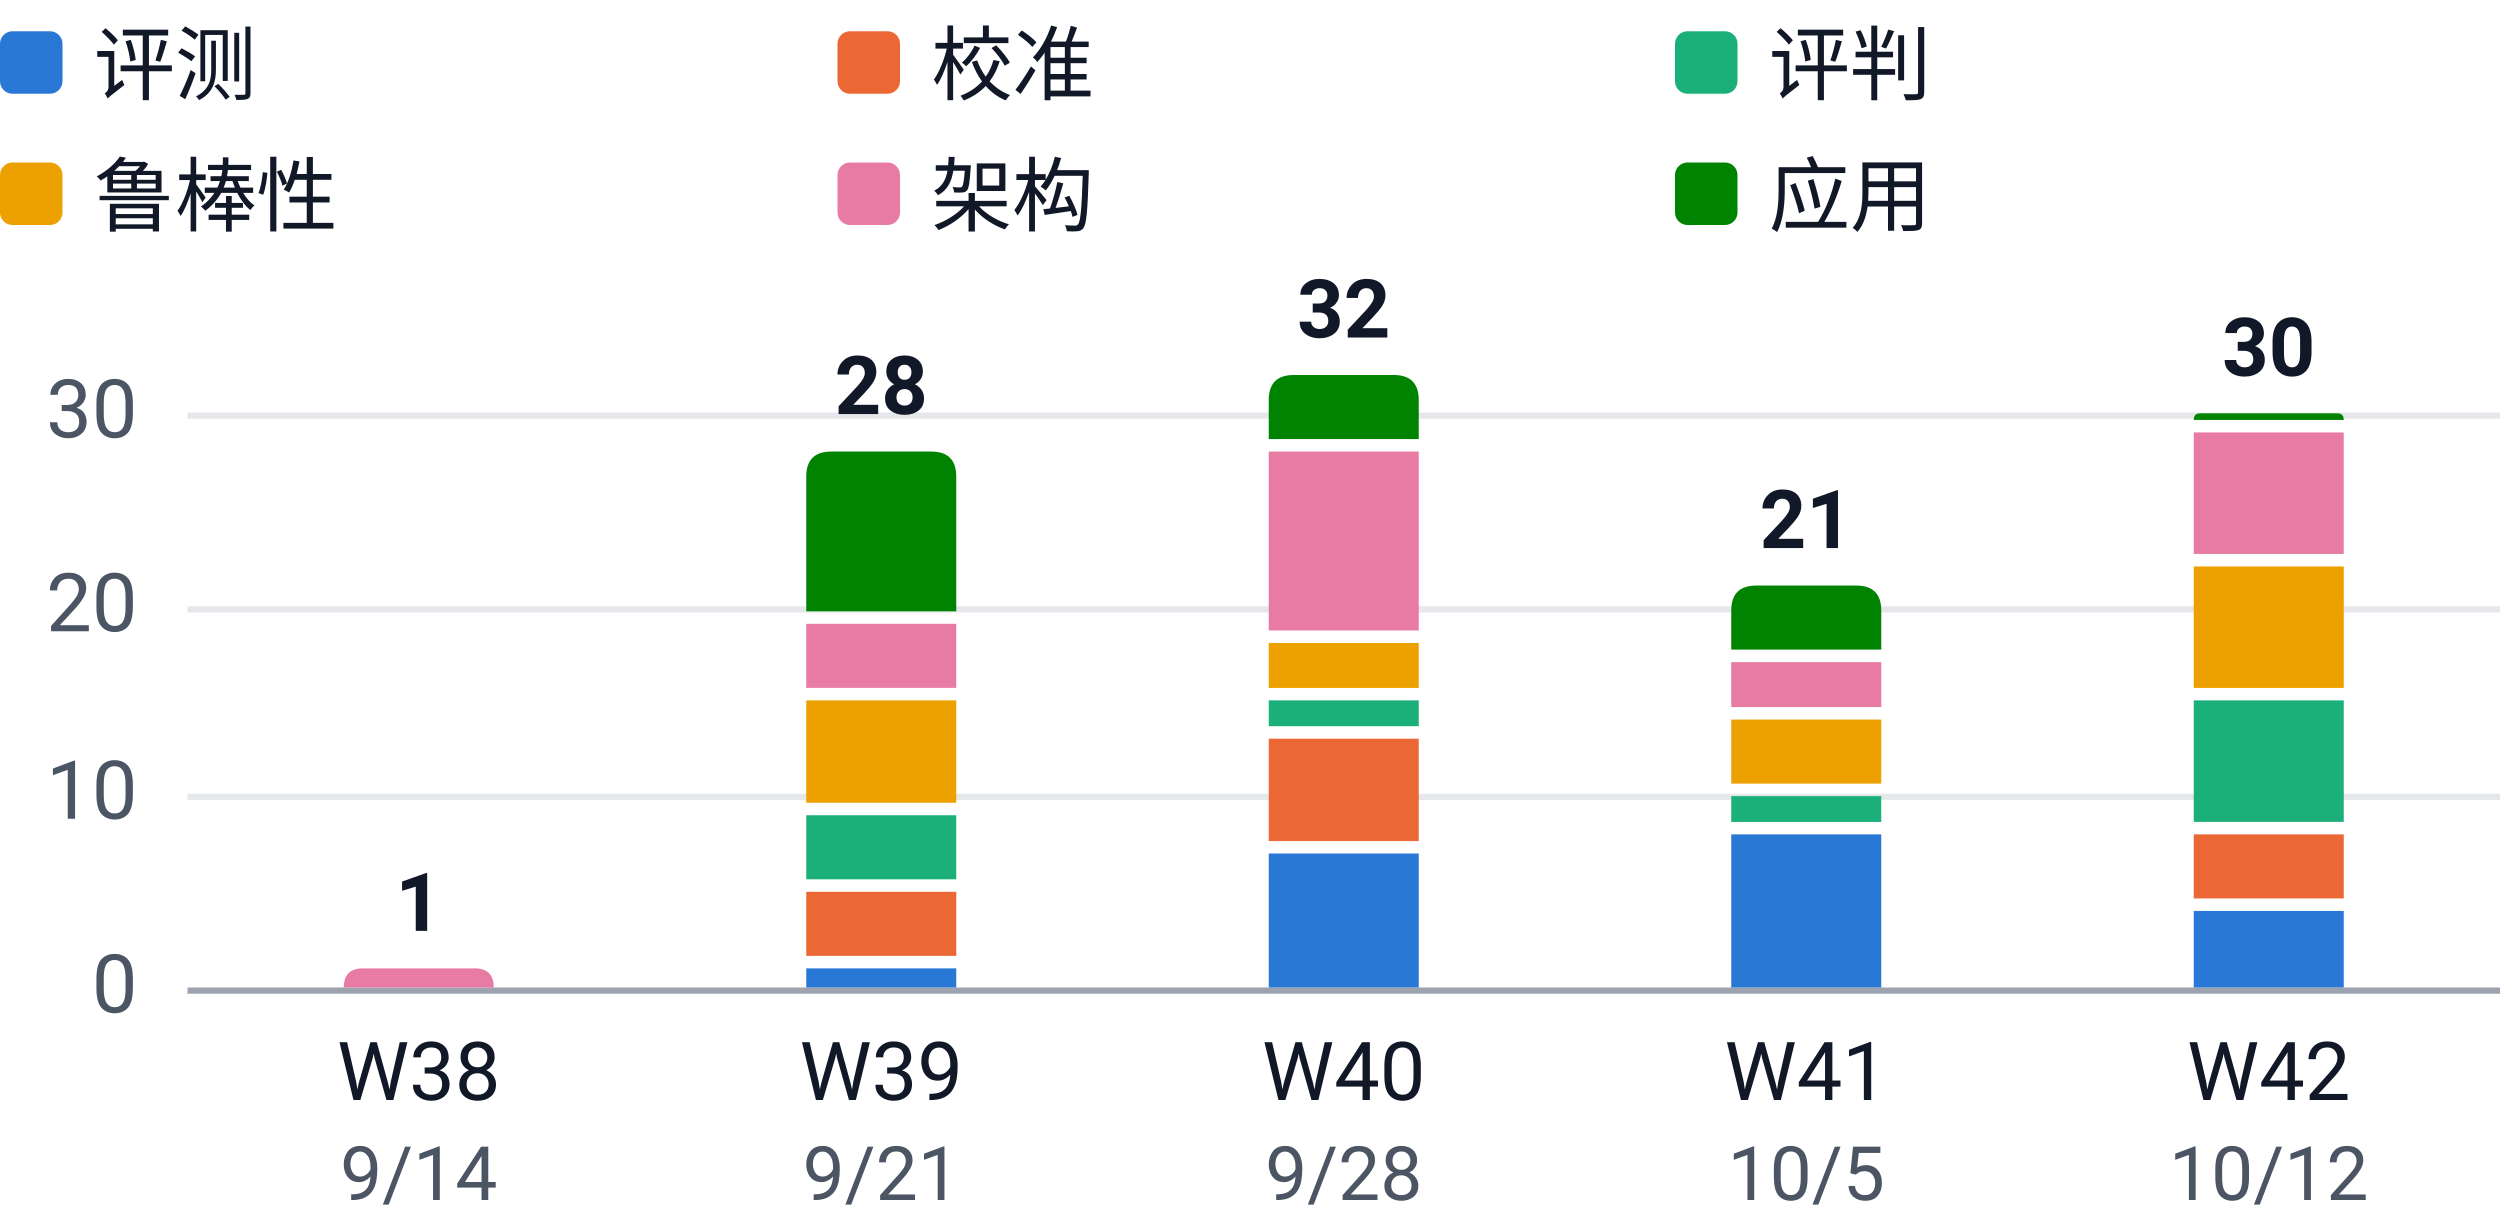
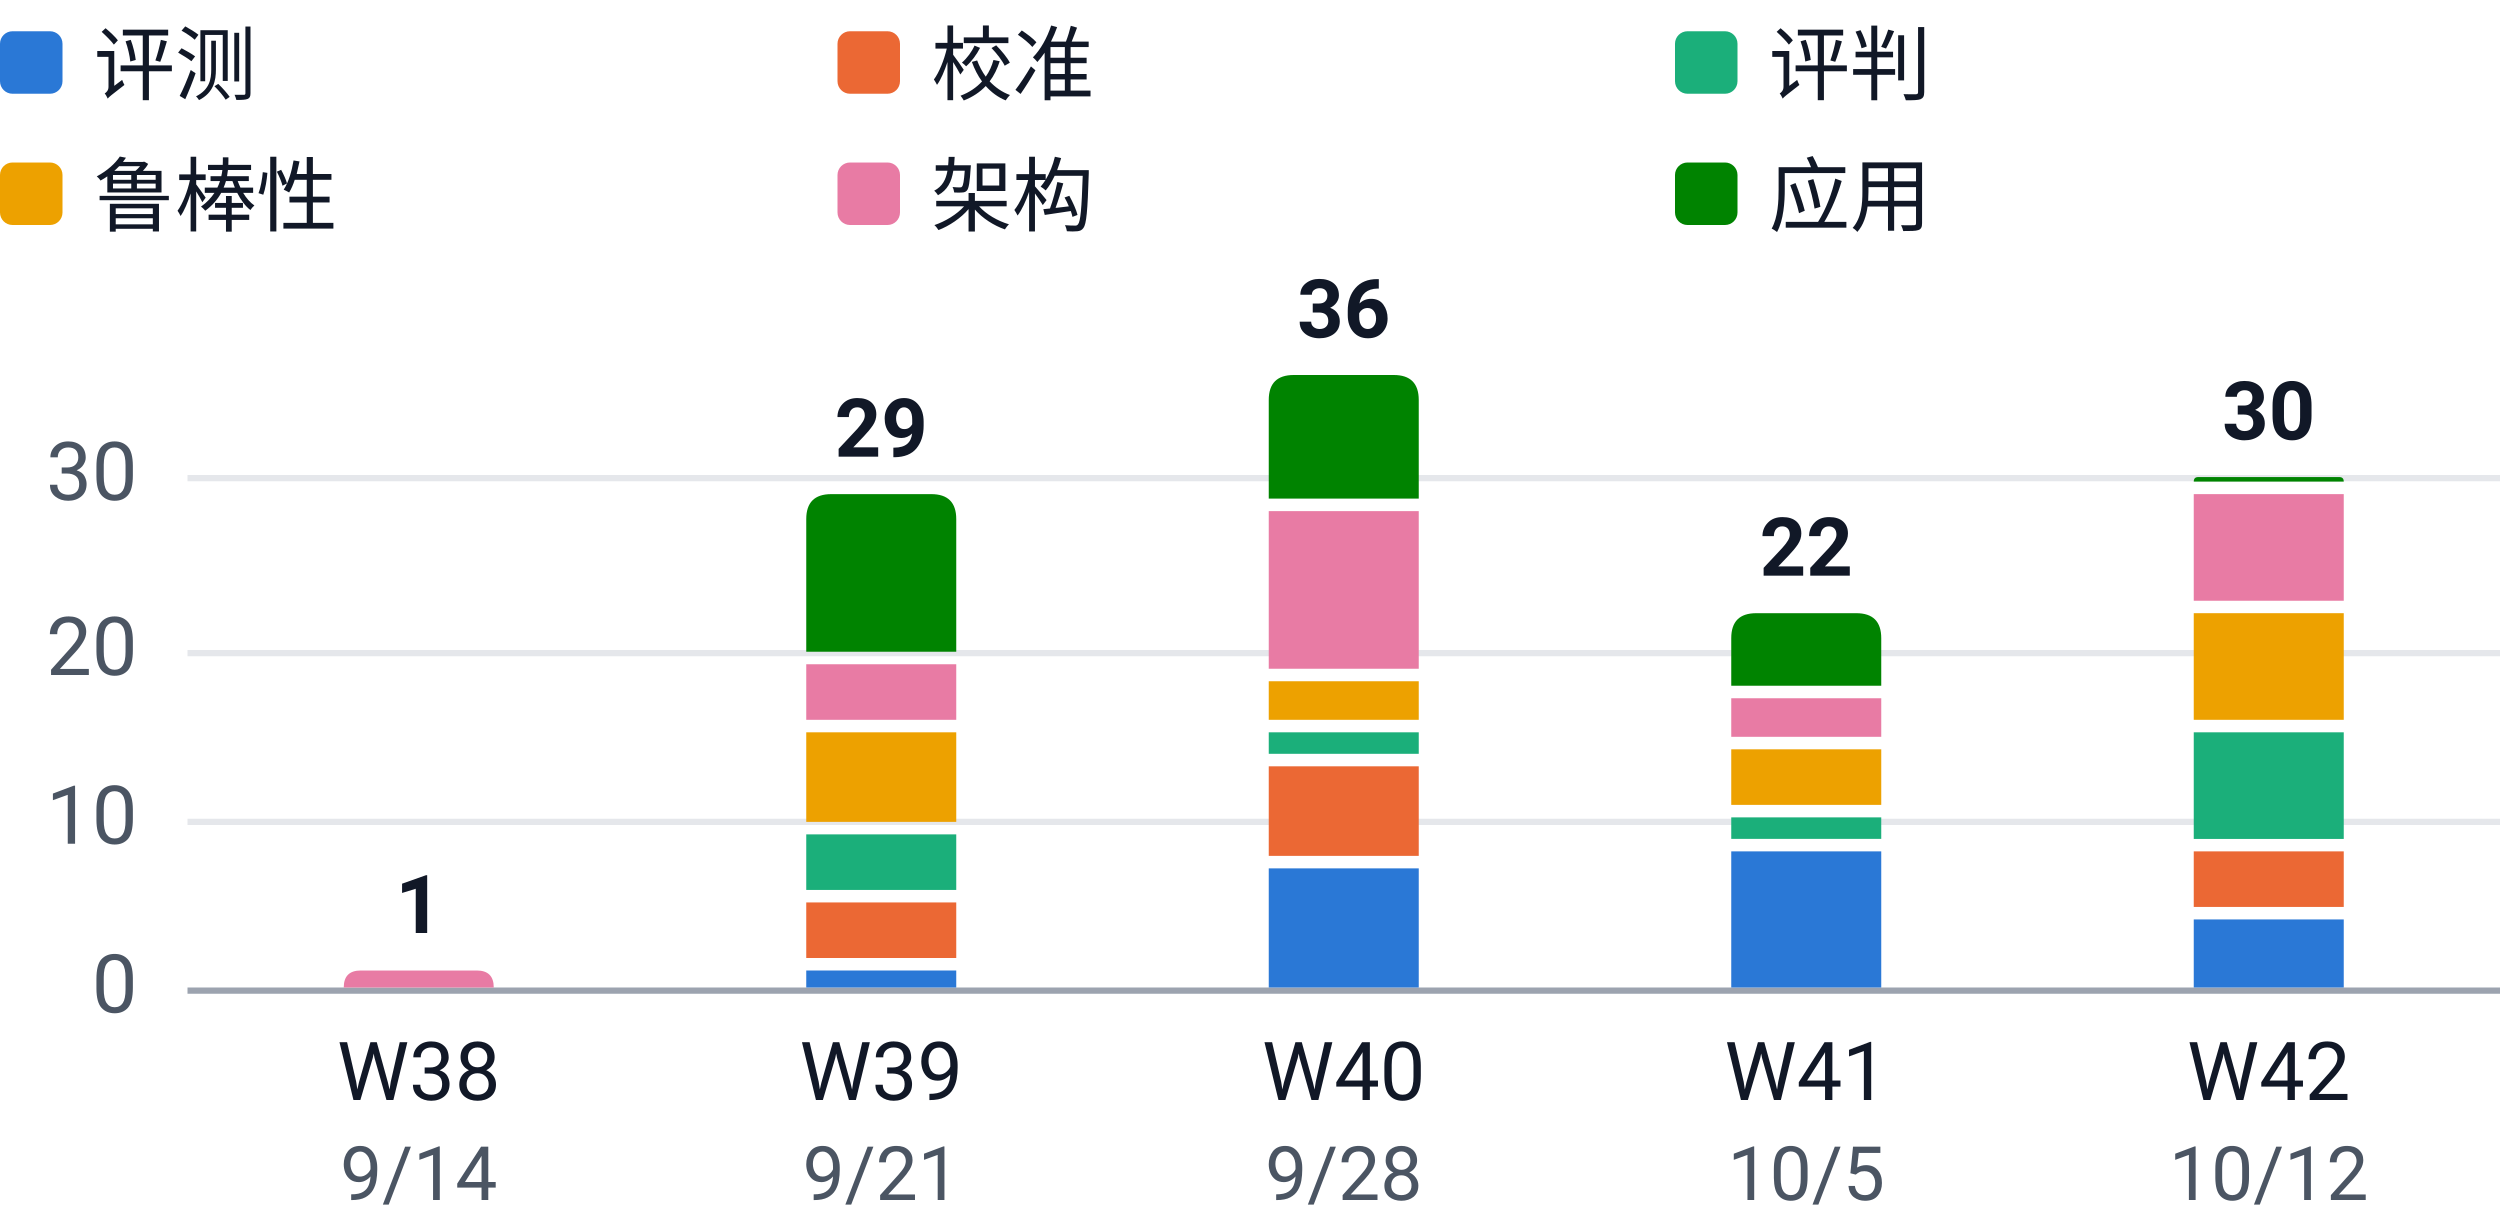
<svg xmlns="http://www.w3.org/2000/svg" viewBox="0 0 400 196" width="400" height="196" role="img" aria-labelledby="chart-title chart-desc" font-family="system-ui, -apple-system, &quot;Segoe UI&quot;, Roboto, &quot;Helvetica Neue&quot;, Arial, &quot;PingFang SC&quot;, &quot;Microsoft YaHei&quot;, sans-serif" font-size="13">
  <rect x="0" y="5" width="10" height="10" rx="2" fill="#2a78d6" />
  <text x="15" y="15" fill="#111827">评测</text>
  <rect x="134" y="5" width="10" height="10" rx="2" fill="#eb6834" />
  <text x="149" y="15" fill="#111827">校准</text>
  <rect x="268" y="5" width="10" height="10" rx="2" fill="#1baf7a" />
  <text x="283" y="15" fill="#111827">评判</text>
  <rect x="0" y="26" width="10" height="10" rx="2" fill="#eda100" />
  <text x="15" y="36" fill="#111827">鲁棒性</text>
  <rect x="134" y="26" width="10" height="10" rx="2" fill="#e87ba4" />
  <text x="149" y="36" fill="#111827">架构</text>
  <rect x="268" y="26" width="10" height="10" rx="2" fill="#008300" />
  <text x="283" y="36" fill="#111827">应用</text>
  <line x1="30" x2="400" y1="158.5" y2="158.5" stroke="#9ca3af" stroke-width="1" />
  <text x="22" y="162" text-anchor="end" fill="#4b5563">0</text>
-   <line x1="30" x2="400" y1="127.5" y2="127.5" stroke="#e5e7eb" stroke-width="1" />
-   <text x="22" y="131" text-anchor="end" fill="#4b5563">10</text>
-   <line x1="30" x2="400" y1="97.5" y2="97.5" stroke="#e5e7eb" stroke-width="1" />
-   <text x="22" y="101" text-anchor="end" fill="#4b5563">20</text>
-   <line x1="30" x2="400" y1="66.5" y2="66.5" stroke="#e5e7eb" stroke-width="1" />
-   <text x="22" y="70" text-anchor="end" fill="#4b5563">30</text>
-   <path d="M55 158V158Q55 154.94 58.06 154.94H75.94Q79 154.94 79 158V158Z" fill="#e87ba4" />
-   <text x="67" y="148.94" text-anchor="middle" font-weight="600" fill="#111827">1</text>
+   <line x1="30" x2="400" y1="131.5" y2="131.5" stroke="#e5e7eb" stroke-width="1" />
+   <text x="22" y="135" text-anchor="end" fill="#4b5563">10</text>
+   <line x1="30" x2="400" y1="104.5" y2="104.5" stroke="#e5e7eb" stroke-width="1" />
+   <text x="22" y="108" text-anchor="end" fill="#4b5563">20</text>
+   <line x1="30" x2="400" y1="76.5" y2="76.5" stroke="#e5e7eb" stroke-width="1" />
+   <text x="22" y="80" text-anchor="end" fill="#4b5563">30</text>
+   <path d="M55 158V158Q55 155.28 57.72 155.28H76.28Q79 155.28 79 158V158Z" fill="#e87ba4" />
+   <text x="67" y="149.28" text-anchor="middle" font-weight="600" fill="#111827">1</text>
  <text x="67" y="176" text-anchor="middle" fill="#111827">W38</text>
  <text x="67" y="192" text-anchor="middle" font-size="12" fill="#4b5563">9/14</text>
-   <rect x="129" y="154.94" width="24" height="3.06" fill="#2a78d6" />
-   <rect x="129" y="142.69" width="24" height="10.25" fill="#eb6834" />
-   <rect x="129" y="130.44" width="24" height="10.25" fill="#1baf7a" />
-   <rect x="129" y="112.06" width="24" height="16.38" fill="#eda100" />
-   <rect x="129" y="99.81" width="24" height="10.25" fill="#e87ba4" />
-   <path d="M129 97.81V76.25Q129 72.25 133 72.25H149Q153 72.25 153 76.25V97.81Z" fill="#008300" />
-   <text x="141" y="66.25" text-anchor="middle" font-weight="600" fill="#111827">28</text>
+   <rect x="129" y="155.28" width="24" height="2.72" fill="#2a78d6" />
+   <rect x="129" y="144.39" width="24" height="8.89" fill="#eb6834" />
+   <rect x="129" y="133.5" width="24" height="8.89" fill="#1baf7a" />
+   <rect x="129" y="117.17" width="24" height="14.33" fill="#eda100" />
+   <rect x="129" y="106.28" width="24" height="8.89" fill="#e87ba4" />
+   <path d="M129 104.28V83.06Q129 79.06 133 79.06H149Q153 79.06 153 83.06V104.28Z" fill="#008300" />
+   <text x="141" y="73.06" text-anchor="middle" font-weight="600" fill="#111827">29</text>
  <text x="141" y="176" text-anchor="middle" fill="#111827">W39</text>
  <text x="141" y="192" text-anchor="middle" font-size="12" fill="#4b5563">9/21</text>
-   <rect x="203" y="136.56" width="24" height="21.44" fill="#2a78d6" />
-   <rect x="203" y="118.19" width="24" height="16.38" fill="#eb6834" />
-   <rect x="203" y="112.06" width="24" height="4.13" fill="#1baf7a" />
-   <rect x="203" y="102.88" width="24" height="7.19" fill="#eda100" />
-   <rect x="203" y="72.25" width="24" height="28.63" fill="#e87ba4" />
-   <path d="M203 70.25V64Q203 60 207 60H223Q227 60 227 64V70.25Z" fill="#008300" />
-   <text x="215" y="54" text-anchor="middle" font-weight="600" fill="#111827">32</text>
+   <rect x="203" y="138.94" width="24" height="19.06" fill="#2a78d6" />
+   <rect x="203" y="122.61" width="24" height="14.33" fill="#eb6834" />
+   <rect x="203" y="117.17" width="24" height="3.44" fill="#1baf7a" />
+   <rect x="203" y="109" width="24" height="6.17" fill="#eda100" />
+   <rect x="203" y="81.78" width="24" height="25.22" fill="#e87ba4" />
+   <path d="M203 79.78V64Q203 60 207 60H223Q227 60 227 64V79.78Z" fill="#008300" />
+   <text x="215" y="54" text-anchor="middle" font-weight="600" fill="#111827">36</text>
  <text x="215" y="176" text-anchor="middle" fill="#111827">W40</text>
  <text x="215" y="192" text-anchor="middle" font-size="12" fill="#4b5563">9/28</text>
-   <rect x="277" y="133.5" width="24" height="24.5" fill="#2a78d6" />
-   <rect x="277" y="127.38" width="24" height="4.13" fill="#1baf7a" />
-   <rect x="277" y="115.13" width="24" height="10.25" fill="#eda100" />
-   <rect x="277" y="105.94" width="24" height="7.19" fill="#e87ba4" />
-   <path d="M277 103.94V97.69Q277 93.69 281 93.69H297Q301 93.69 301 97.69V103.94Z" fill="#008300" />
-   <text x="289" y="87.69" text-anchor="middle" font-weight="600" fill="#111827">21</text>
+   <rect x="277" y="136.22" width="24" height="21.78" fill="#2a78d6" />
+   <rect x="277" y="130.78" width="24" height="3.44" fill="#1baf7a" />
+   <rect x="277" y="119.89" width="24" height="8.89" fill="#eda100" />
+   <rect x="277" y="111.72" width="24" height="6.17" fill="#e87ba4" />
+   <path d="M277 109.72V102.11Q277 98.11 281 98.11H297Q301 98.11 301 102.11V109.72Z" fill="#008300" />
+   <text x="289" y="92.11" text-anchor="middle" font-weight="600" fill="#111827">22</text>
  <text x="289" y="176" text-anchor="middle" fill="#111827">W41</text>
  <text x="289" y="192" text-anchor="middle" font-size="12" fill="#4b5563">10/5</text>
-   <rect x="351" y="145.75" width="24" height="12.25" fill="#2a78d6" />
-   <rect x="351" y="133.5" width="24" height="10.25" fill="#eb6834" />
-   <rect x="351" y="112.06" width="24" height="19.44" fill="#1baf7a" />
-   <rect x="351" y="90.63" width="24" height="19.44" fill="#eda100" />
-   <rect x="351" y="69.19" width="24" height="19.44" fill="#e87ba4" />
-   <path d="M351 67.19V67.19Q351 66.13 352.06 66.13H373.94Q375 66.13 375 67.19V67.19Z" fill="#008300" />
-   <text x="363" y="60.13" text-anchor="middle" font-weight="600" fill="#111827">30</text>
+   <rect x="351" y="147.11" width="24" height="10.89" fill="#2a78d6" />
+   <rect x="351" y="136.22" width="24" height="8.89" fill="#eb6834" />
+   <rect x="351" y="117.17" width="24" height="17.06" fill="#1baf7a" />
+   <rect x="351" y="98.11" width="24" height="17.06" fill="#eda100" />
+   <rect x="351" y="79.06" width="24" height="17.06" fill="#e87ba4" />
+   <path d="M351 77.06V77.06Q351 76.33 351.72 76.33H374.28Q375 76.33 375 77.06V77.06Z" fill="#008300" />
+   <text x="363" y="70.33" text-anchor="middle" font-weight="600" fill="#111827">30</text>
  <text x="363" y="176" text-anchor="middle" fill="#111827">W42</text>
  <text x="363" y="192" text-anchor="middle" font-size="12" fill="#4b5563">10/12</text>
</svg>
